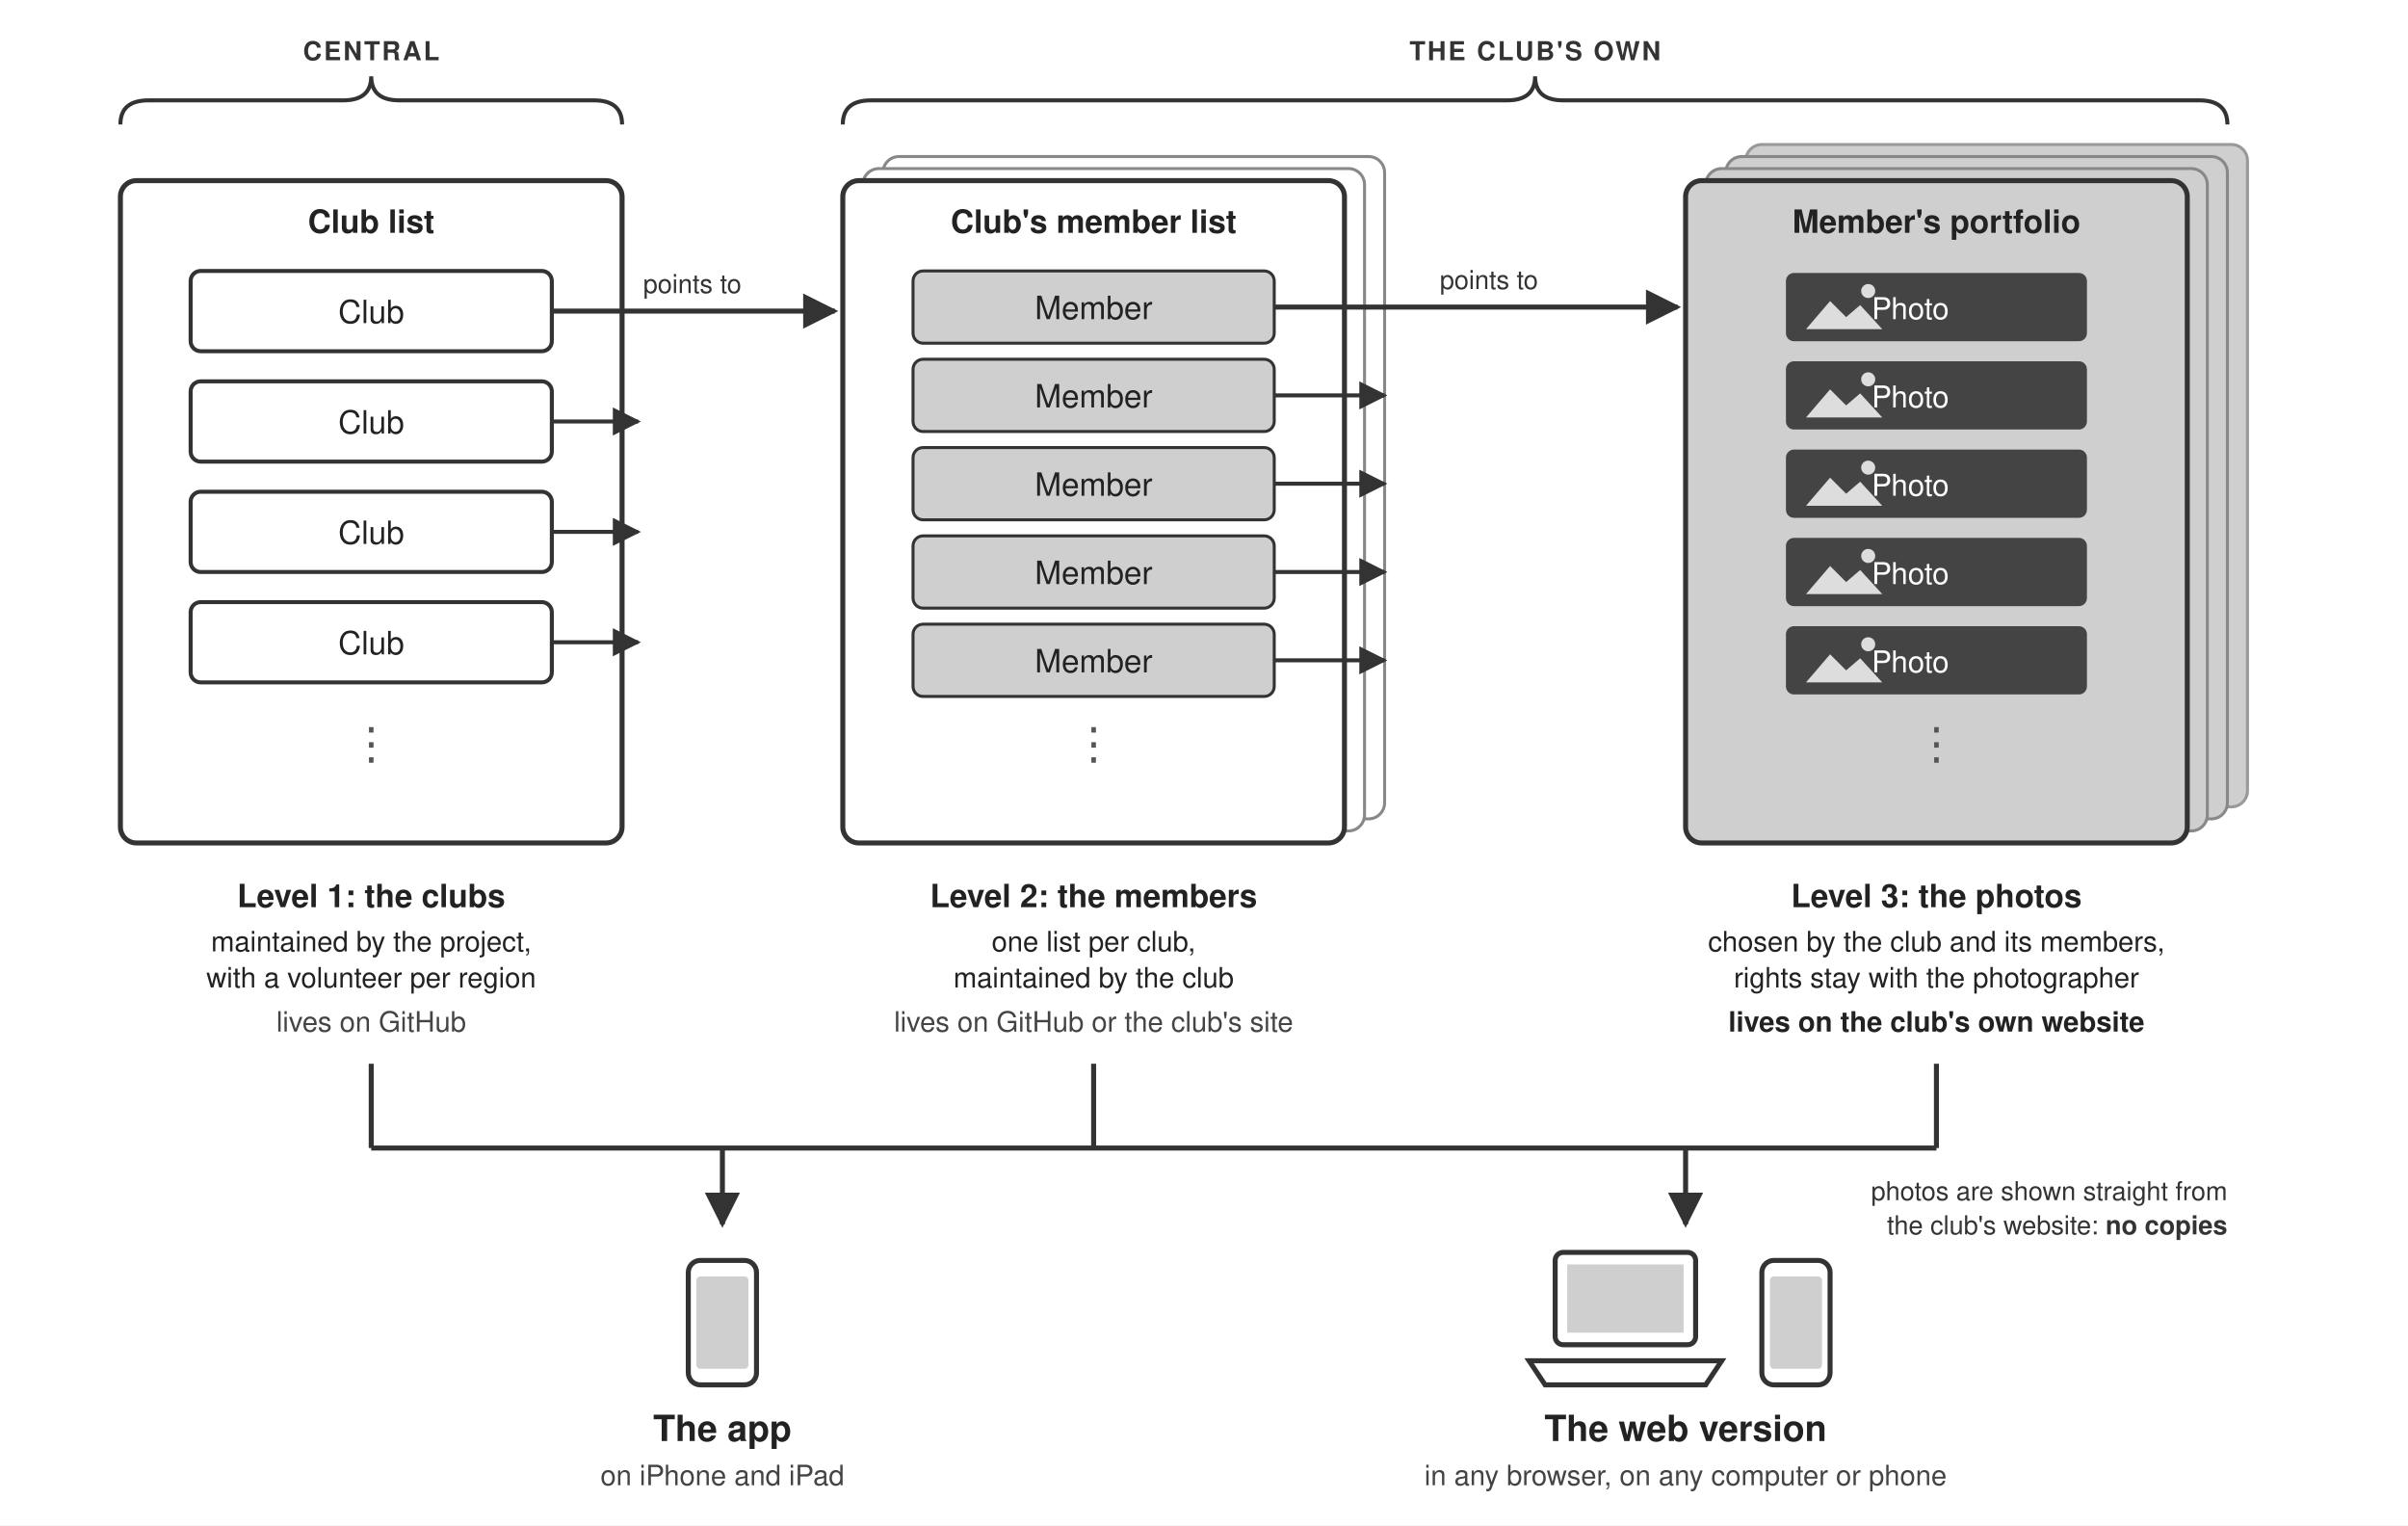
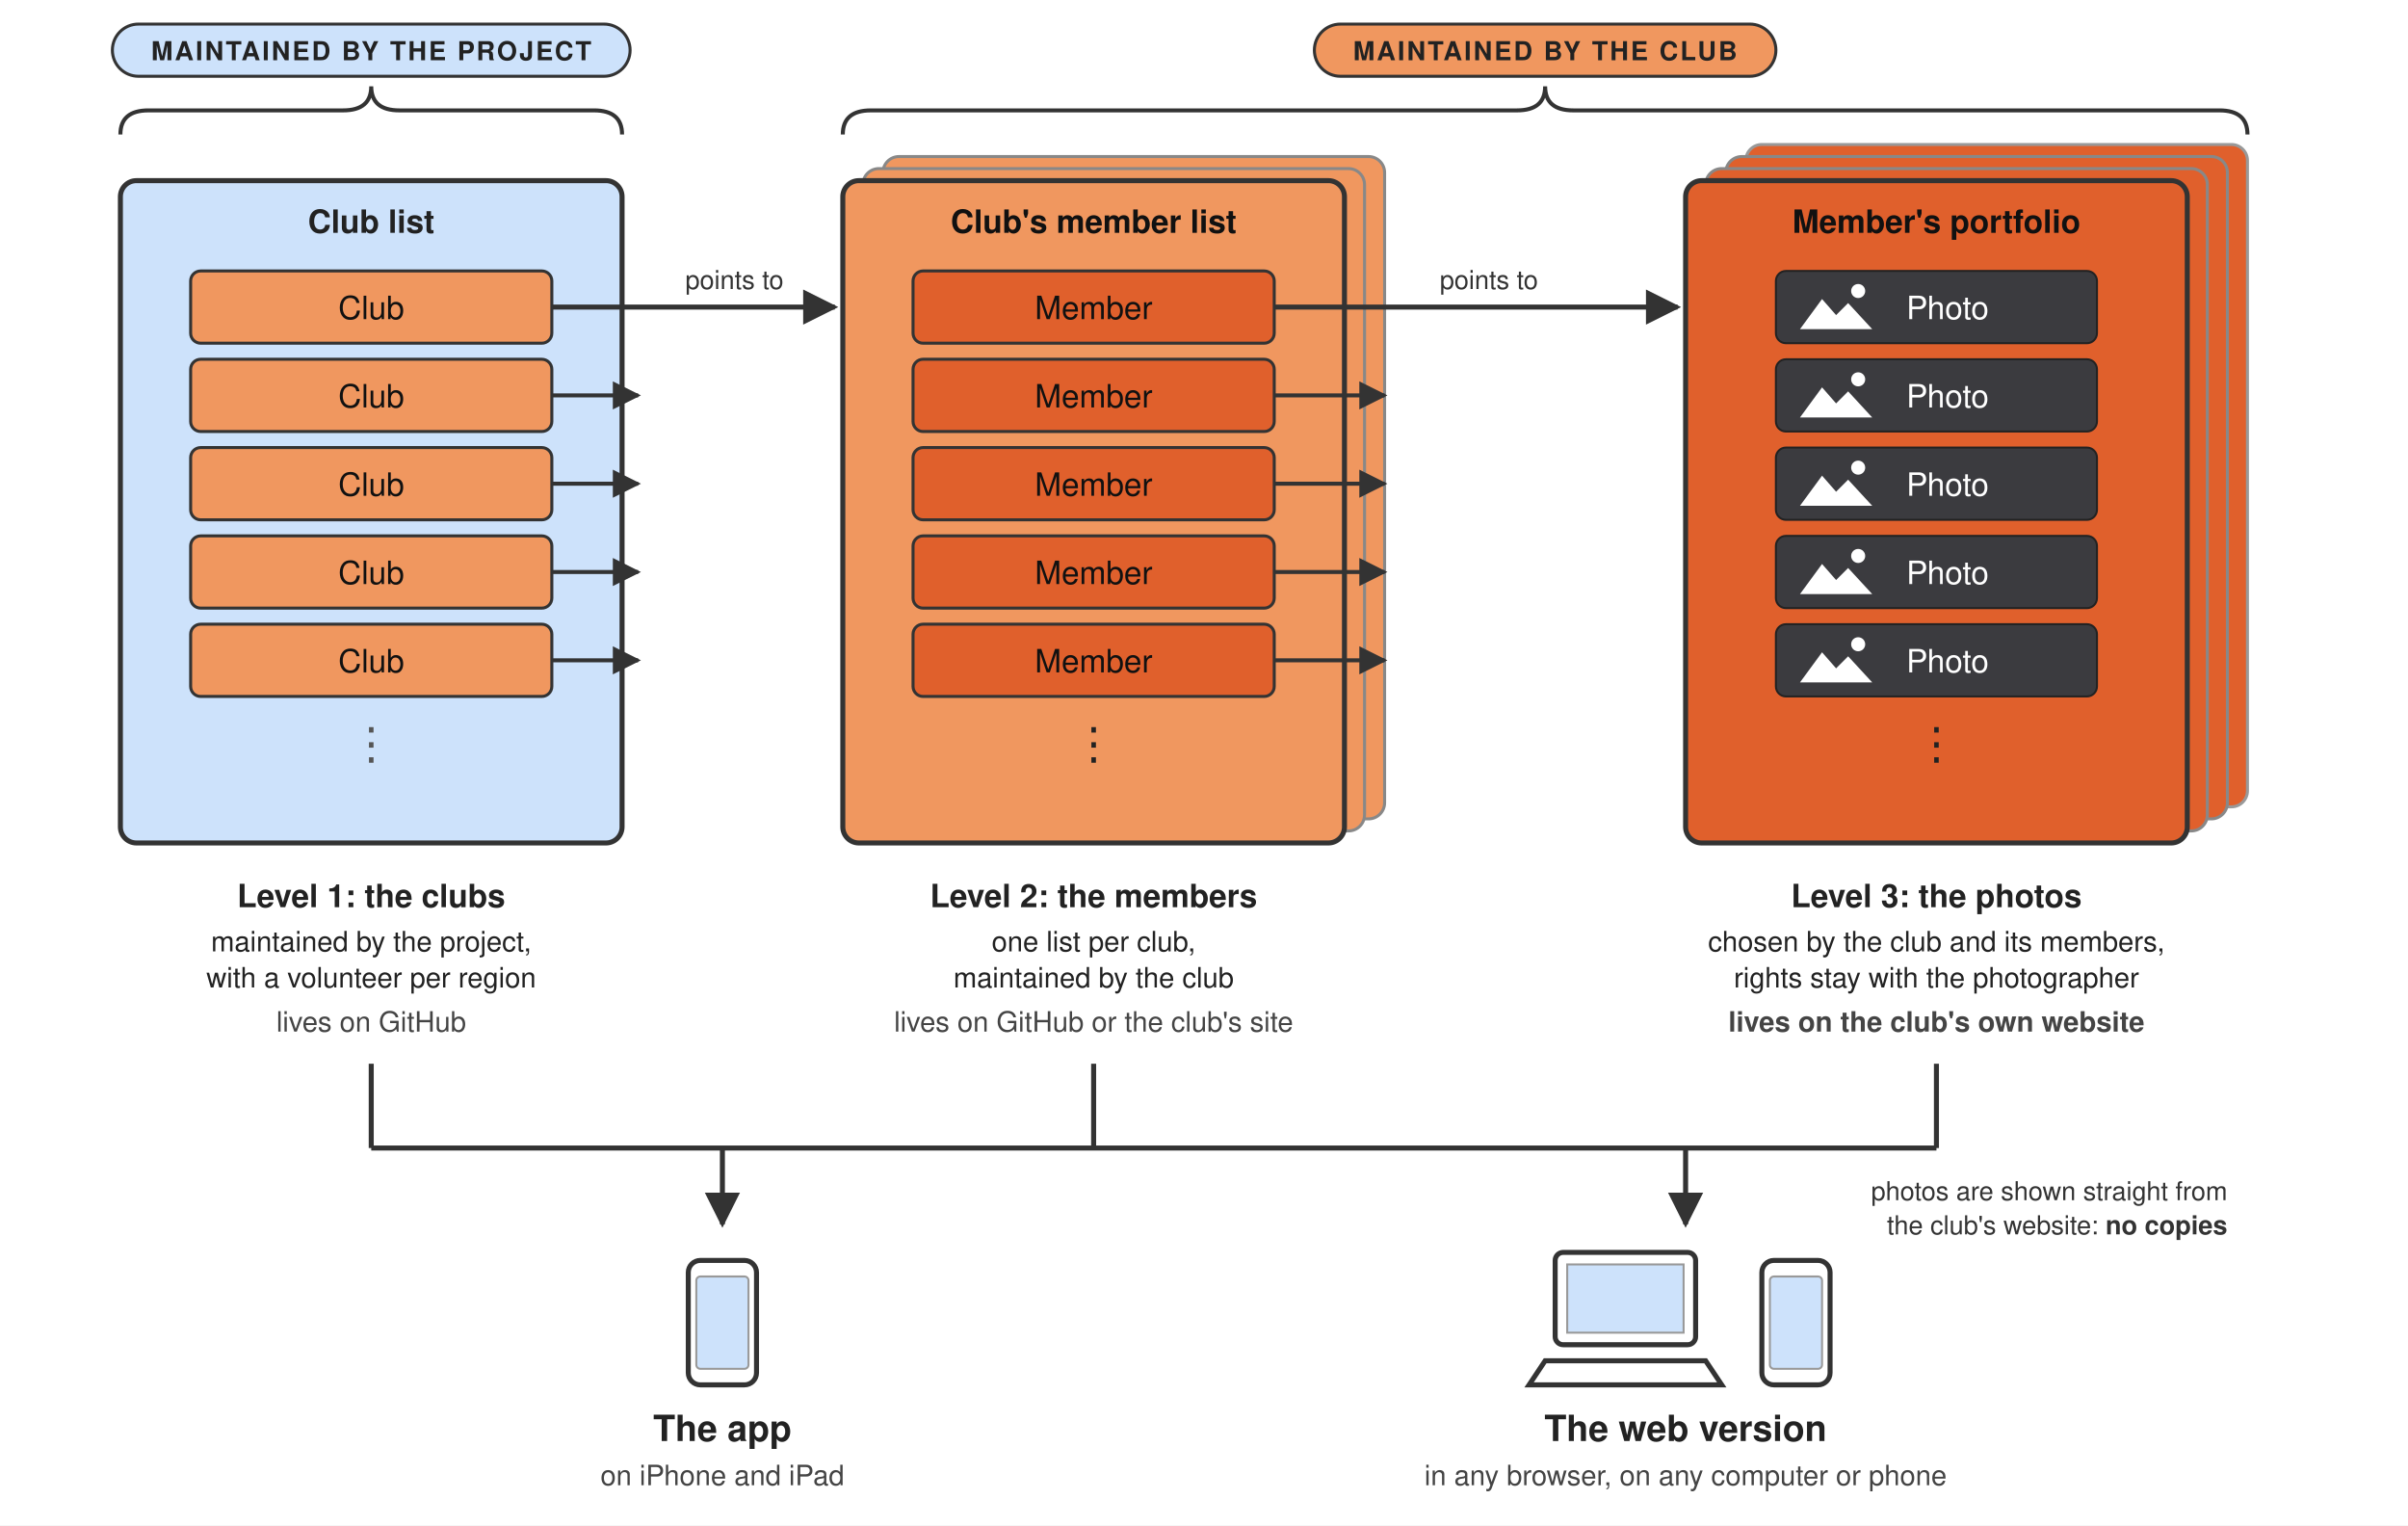
<svg xmlns="http://www.w3.org/2000/svg" viewBox="0 0 1200 760" font-family="Helvetica, Arial, sans-serif">
  <defs>
    <marker id="arr" viewBox="0 0 10 10" refX="9" refY="5" markerWidth="7" markerHeight="7" orient="auto">
      <path d="M0,0 L10,5 L0,10 z" fill="#333" />
    </marker>
-     <symbol id="photo" viewBox="0 0 150 34">
-       <rect x="0" y="0" width="150" height="34" rx="4" fill="#444" />
-       <path d="M10,28 L22,14 L30,22 L37,16 L48,28 z" fill="#ddd" />
-       <circle cx="41" cy="9" r="3.5" fill="#ddd" />
-       <text x="62" y="23" font-size="15" fill="#fff" font-family="Helvetica, Arial, sans-serif">Photo</text>
+     <symbol id="landscape" viewBox="0 0 40 26">
+       <path d="M2,24 L13,9 L20,17 L26,11 L38,24 z" fill="#fff" />
+       <circle cx="31" cy="5" r="3.5" fill="#fff" />
    </symbol>
  </defs>
  <rect width="1200" height="760" fill="#fff" />
  <g stroke="#333" stroke-width="2" fill="none">
-     <path d="M60,62 Q60,50 74,50 L171.0,50 Q185.0,50 185.0,38 Q185.0,50 199.0,50 L296,50 Q310,50 310,62" />
-     <path d="M420,62 Q420,50 434,50 L751.0,50 Q765.0,50 765.0,38 Q765.0,50 779.0,50 L1096,50 Q1110,50 1110,62" />
+     <path d="M60,67 Q60,55 74,55 L171.0,55 Q185.0,55 185.0,43 Q185.0,55 199.0,55 L296,55 Q310,55 310,67" />
+     <path d="M420,67 Q420,55 434,55 L756.0,55 Q770.0,55 770.0,43 Q770.0,55 784.0,55 L1106,55 Q1120,55 1120,67" />
  </g>
-   <text x="185" y="30" font-size="13" font-weight="bold" fill="#333" letter-spacing="1" text-anchor="middle">CENTRAL</text>
-   <text x="765" y="30" font-size="13" font-weight="bold" fill="#333" letter-spacing="1" text-anchor="middle">THE CLUB'S OWN</text>
-   <rect x="60" y="90" width="250" height="330" rx="8" fill="#fff" stroke="#333" stroke-width="2.5" />
+   <rect x="56" y="12" width="258" height="26" rx="13" fill="#CDE2FB" stroke="#333" stroke-width="1.5" />
+   <text x="185" y="30" font-size="13" font-weight="bold" fill="#222" letter-spacing="1" text-anchor="middle">MAINTAINED BY THE PROJECT</text>
+   <rect x="655" y="12" width="230" height="26" rx="13" fill="#F0975F" stroke="#333" stroke-width="1.5" />
+   <text x="770" y="30" font-size="13" font-weight="bold" fill="#222" letter-spacing="1" text-anchor="middle">MAINTAINED BY THE CLUB</text>
+   <rect x="60" y="90" width="250" height="330" rx="8" fill="#CDE2FB" stroke="#333" stroke-width="2.5" />
  <text x="185" y="116" font-size="16" font-weight="bold" fill="#222" text-anchor="middle">Club list</text>
-   <g font-size="16" fill="#222" text-anchor="middle">
-     <rect x="95" y="135" width="180" height="40" rx="5" fill="#fff" stroke="#333" stroke-width="2" />
-     <text x="185" y="161">Club</text>
-     <rect x="95" y="190" width="180" height="40" rx="5" fill="#fff" stroke="#333" stroke-width="2" />
-     <text x="185" y="216">Club</text>
-     <rect x="95" y="245" width="180" height="40" rx="5" fill="#fff" stroke="#333" stroke-width="2" />
-     <text x="185" y="271">Club</text>
-     <rect x="95" y="300" width="180" height="40" rx="5" fill="#fff" stroke="#333" stroke-width="2" />
-     <text x="185" y="326">Club</text>
-     <text x="185" y="378" font-size="22" fill="#555">⋮</text>
-   </g>
-   <rect x="440" y="78" width="250" height="330" rx="8" fill="#fff" stroke="#888" stroke-width="1.5" />
-   <rect x="430" y="84" width="250" height="330" rx="8" fill="#fff" stroke="#888" stroke-width="1.5" />
-   <rect x="420" y="90" width="250" height="330" rx="8" fill="#fff" stroke="#333" stroke-width="2.5" />
-   <text x="545" y="116" font-size="16" font-weight="bold" fill="#222" text-anchor="middle">Club's member list</text>
-   <g font-size="16" fill="#222" text-anchor="middle">
-     <rect x="455" y="135" width="180" height="36" rx="5" fill="#cfcfcf" stroke="#333" stroke-width="1.5" />
-     <text x="545" y="159">Member</text>
-     <rect x="455" y="179" width="180" height="36" rx="5" fill="#cfcfcf" stroke="#333" stroke-width="1.5" />
-     <text x="545" y="203">Member</text>
-     <rect x="455" y="223" width="180" height="36" rx="5" fill="#cfcfcf" stroke="#333" stroke-width="1.5" />
-     <text x="545" y="247">Member</text>
-     <rect x="455" y="267" width="180" height="36" rx="5" fill="#cfcfcf" stroke="#333" stroke-width="1.5" />
-     <text x="545" y="291">Member</text>
-     <rect x="455" y="311" width="180" height="36" rx="5" fill="#cfcfcf" stroke="#333" stroke-width="1.5" />
-     <text x="545" y="335">Member</text>
-     <text x="545" y="378" font-size="22" fill="#555">⋮</text>
-   </g>
-   <rect x="870" y="72" width="250" height="330" rx="8" fill="#cfcfcf" stroke="#999" stroke-width="1.5" />
-   <rect x="860" y="78" width="250" height="330" rx="8" fill="#cfcfcf" stroke="#888" stroke-width="1.5" />
-   <rect x="850" y="84" width="250" height="330" rx="8" fill="#cfcfcf" stroke="#888" stroke-width="1.5" />
-   <rect x="840" y="90" width="250" height="330" rx="8" fill="#cfcfcf" stroke="#333" stroke-width="2.5" />
-   <text x="965" y="116" font-size="16" font-weight="bold" fill="#222" text-anchor="middle">Member's portfolio</text>
-   <g font-size="16" fill="#222" text-anchor="middle">
-     <use href="#photo" x="890" y="136" width="150" height="34" />
-     <use href="#photo" x="890" y="180" width="150" height="34" />
-     <use href="#photo" x="890" y="224" width="150" height="34" />
-     <use href="#photo" x="890" y="268" width="150" height="34" />
-     <use href="#photo" x="890" y="312" width="150" height="34" />
-     <text x="965" y="378" font-size="22" fill="#555">⋮</text>
-   </g>
-   <path d="M275,155 L416,155" stroke="#333" stroke-width="2.5" fill="none" marker-end="url(#arr)" />
-   <text x="345" y="146" font-size="13" fill="#333" text-anchor="middle">points to</text>
-   <path d="M275,210 L318,210" stroke="#333" stroke-width="2" fill="none" marker-end="url(#arr)" />
-   <path d="M275,265 L318,265" stroke="#333" stroke-width="2" fill="none" marker-end="url(#arr)" />
-   <path d="M275,320 L318,320" stroke="#333" stroke-width="2" fill="none" marker-end="url(#arr)" />
+   <rect x="95" y="135" width="180" height="36" rx="5" fill="#F0975F" stroke="#333" stroke-width="1.5" />
+   <text x="185" y="159" font-size="16" fill="#111" text-anchor="middle">Club</text>
+   <rect x="95" y="179" width="180" height="36" rx="5" fill="#F0975F" stroke="#333" stroke-width="1.5" />
+   <text x="185" y="203" font-size="16" fill="#111" text-anchor="middle">Club</text>
+   <rect x="95" y="223" width="180" height="36" rx="5" fill="#F0975F" stroke="#333" stroke-width="1.5" />
+   <text x="185" y="247" font-size="16" fill="#111" text-anchor="middle">Club</text>
+   <rect x="95" y="267" width="180" height="36" rx="5" fill="#F0975F" stroke="#333" stroke-width="1.5" />
+   <text x="185" y="291" font-size="16" fill="#111" text-anchor="middle">Club</text>
+   <rect x="95" y="311" width="180" height="36" rx="5" fill="#F0975F" stroke="#333" stroke-width="1.5" />
+   <text x="185" y="335" font-size="16" fill="#111" text-anchor="middle">Club</text>
+   <text x="185" y="378" font-size="22" fill="#555" text-anchor="middle">⋮</text>
+   <rect x="440" y="78" width="250" height="330" rx="8" fill="#F0975F" stroke="#888" stroke-width="1.5" />
+   <rect x="430" y="84" width="250" height="330" rx="8" fill="#F0975F" stroke="#888" stroke-width="1.5" />
+   <rect x="420" y="90" width="250" height="330" rx="8" fill="#F0975F" stroke="#333" stroke-width="2.5" />
+   <text x="545" y="116" font-size="16" font-weight="bold" fill="#111" text-anchor="middle">Club's member list</text>
+   <rect x="455" y="135" width="180" height="36" rx="5" fill="#E0602C" stroke="#333" stroke-width="1.5" />
+   <text x="545" y="159" font-size="16" fill="#111" text-anchor="middle">Member</text>
+   <rect x="455" y="179" width="180" height="36" rx="5" fill="#E0602C" stroke="#333" stroke-width="1.5" />
+   <text x="545" y="203" font-size="16" fill="#111" text-anchor="middle">Member</text>
+   <rect x="455" y="223" width="180" height="36" rx="5" fill="#E0602C" stroke="#333" stroke-width="1.5" />
+   <text x="545" y="247" font-size="16" fill="#111" text-anchor="middle">Member</text>
+   <rect x="455" y="267" width="180" height="36" rx="5" fill="#E0602C" stroke="#333" stroke-width="1.5" />
+   <text x="545" y="291" font-size="16" fill="#111" text-anchor="middle">Member</text>
+   <rect x="455" y="311" width="180" height="36" rx="5" fill="#E0602C" stroke="#333" stroke-width="1.5" />
+   <text x="545" y="335" font-size="16" fill="#111" text-anchor="middle">Member</text>
+   <text x="545" y="378" font-size="22" fill="#222" text-anchor="middle">⋮</text>
+   <rect x="870" y="72" width="250" height="330" rx="8" fill="#E0602C" stroke="#999" stroke-width="1.5" />
+   <rect x="860" y="78" width="250" height="330" rx="8" fill="#E0602C" stroke="#888" stroke-width="1.5" />
+   <rect x="850" y="84" width="250" height="330" rx="8" fill="#E0602C" stroke="#888" stroke-width="1.5" />
+   <rect x="840" y="90" width="250" height="330" rx="8" fill="#E0602C" stroke="#333" stroke-width="2.5" />
+   <text x="965" y="116" font-size="16" font-weight="bold" fill="#111" text-anchor="middle">Member's portfolio</text>
+   <rect x="885" y="135" width="160" height="36" rx="5" fill="#3B3B3F" stroke="#222" stroke-width="1" />
+   <use href="#landscape" x="895" y="140" width="40" height="26" />
+   <text x="950" y="159" font-size="16" fill="#fff">Photo</text>
+   <rect x="885" y="179" width="160" height="36" rx="5" fill="#3B3B3F" stroke="#222" stroke-width="1" />
+   <use href="#landscape" x="895" y="184" width="40" height="26" />
+   <text x="950" y="203" font-size="16" fill="#fff">Photo</text>
+   <rect x="885" y="223" width="160" height="36" rx="5" fill="#3B3B3F" stroke="#222" stroke-width="1" />
+   <use href="#landscape" x="895" y="228" width="40" height="26" />
+   <text x="950" y="247" font-size="16" fill="#fff">Photo</text>
+   <rect x="885" y="267" width="160" height="36" rx="5" fill="#3B3B3F" stroke="#222" stroke-width="1" />
+   <use href="#landscape" x="895" y="272" width="40" height="26" />
+   <text x="950" y="291" font-size="16" fill="#fff">Photo</text>
+   <rect x="885" y="311" width="160" height="36" rx="5" fill="#3B3B3F" stroke="#222" stroke-width="1" />
+   <use href="#landscape" x="895" y="316" width="40" height="26" />
+   <text x="950" y="335" font-size="16" fill="#fff">Photo</text>
+   <text x="965" y="378" font-size="22" fill="#222" text-anchor="middle">⋮</text>
+   <path d="M275,153 L416,153" stroke="#333" stroke-width="2.5" fill="none" marker-end="url(#arr)" />
+   <text x="366" y="144" font-size="13" fill="#333" text-anchor="middle">points to</text>
+   <path d="M275,197 L318,197" stroke="#333" stroke-width="2" fill="none" marker-end="url(#arr)" />
+   <path d="M275,241 L318,241" stroke="#333" stroke-width="2" fill="none" marker-end="url(#arr)" />
+   <path d="M275,285 L318,285" stroke="#333" stroke-width="2" fill="none" marker-end="url(#arr)" />
+   <path d="M275,329 L318,329" stroke="#333" stroke-width="2" fill="none" marker-end="url(#arr)" />
  <path d="M635,153 L836,153" stroke="#333" stroke-width="2.5" fill="none" marker-end="url(#arr)" />
  <text x="742" y="144" font-size="13" fill="#333" text-anchor="middle">points to</text>
  <path d="M635,197 L690,197" stroke="#333" stroke-width="2" fill="none" marker-end="url(#arr)" />
  <path d="M635,241 L690,241" stroke="#333" stroke-width="2" fill="none" marker-end="url(#arr)" />
  <path d="M635,285 L690,285" stroke="#333" stroke-width="2" fill="none" marker-end="url(#arr)" />
  <path d="M635,329 L690,329" stroke="#333" stroke-width="2" fill="none" marker-end="url(#arr)" />
-   <g font-size="14" fill="#222" text-anchor="middle">
-     <text x="185" y="452" font-size="16" font-weight="bold">Level 1: the clubs</text>
-     <text x="185" y="474">maintained by the project,</text>
-     <text x="185" y="492">with a volunteer per region</text>
-     <text x="185" y="514" fill="#444">lives on GitHub</text>
-     <text x="545" y="452" font-size="16" font-weight="bold">Level 2: the members</text>
-     <text x="545" y="474">one list per club,</text>
-     <text x="545" y="492">maintained by the club</text>
-     <text x="545" y="514" fill="#444">lives on GitHub or the club's site</text>
-     <text x="965" y="452" font-size="16" font-weight="bold">Level 3: the photos</text>
-     <text x="965" y="474">chosen by the club and its members,</text>
-     <text x="965" y="492">rights stay with the photographer</text>
-     <text x="965" y="514" font-weight="bold">lives on the club's own website</text>
-   </g>
+   <text x="185" y="452" font-size="16" font-weight="bold" fill="#222" text-anchor="middle">Level 1: the clubs</text>
+   <text x="185" y="474" font-size="14" fill="#222" text-anchor="middle">maintained by the project,</text>
+   <text x="185" y="492" font-size="14" fill="#222" text-anchor="middle">with a volunteer per region</text>
+   <text x="185" y="514" font-size="14" fill="#444" text-anchor="middle">lives on GitHub</text>
+   <text x="545" y="452" font-size="16" font-weight="bold" fill="#222" text-anchor="middle">Level 2: the members</text>
+   <text x="545" y="474" font-size="14" fill="#222" text-anchor="middle">one list per club,</text>
+   <text x="545" y="492" font-size="14" fill="#222" text-anchor="middle">maintained by the club</text>
+   <text x="545" y="514" font-size="14" fill="#444" text-anchor="middle">lives on GitHub or the club's site</text>
+   <text x="965" y="452" font-size="16" font-weight="bold" fill="#222" text-anchor="middle">Level 3: the photos</text>
+   <text x="965" y="474" font-size="14" fill="#222" text-anchor="middle">chosen by the club and its members,</text>
+   <text x="965" y="492" font-size="14" fill="#222" text-anchor="middle">rights stay with the photographer</text>
+   <text x="965" y="514" font-size="14" fill="#444" text-anchor="middle" font-weight="bold">lives on the club's own website</text>
  <g stroke="#333" stroke-width="2.5" fill="none">
    <path d="M185,530 L185,572" />
    <path d="M545,530 L545,572" />
    <path d="M965,530 L965,572" />
    <path d="M185,572 L965,572" />
    <path d="M360,572 L360,610" marker-end="url(#arr)" />
    <path d="M840,572 L840,610" marker-end="url(#arr)" />
  </g>
  <text x="1110" y="598" font-size="13" fill="#333" text-anchor="end">photos are shown straight from</text>
  <text x="1110" y="615" font-size="13" fill="#333" text-anchor="end">the club's website: <tspan font-weight="bold">no copies</tspan>
  </text>
  <rect x="343" y="628" width="34" height="62" rx="6" fill="#fff" stroke="#333" stroke-width="2.5" />
-   <rect x="347" y="636" width="26" height="46" rx="2" fill="#cfcfcf" />
+   <rect x="347" y="636" width="26" height="46" rx="2" fill="#CDE2FB" stroke="#999" stroke-width="1" />
  <text x="360" y="718" font-size="18" font-weight="bold" fill="#222" text-anchor="middle">The app</text>
  <text x="360" y="740" font-size="14" fill="#444" text-anchor="middle">on iPhone and iPad</text>
  <rect x="775" y="624" width="70" height="46" rx="4" fill="#fff" stroke="#333" stroke-width="2.5" />
-   <rect x="781" y="630" width="58" height="34" fill="#cfcfcf" />
-   <path d="M762,678 L858,678 L850,690 L770,690 z" fill="#fff" stroke="#333" stroke-width="2.5" />
+   <rect x="781" y="630" width="58" height="34" fill="#CDE2FB" stroke="#999" stroke-width="1" />
+   <path d="M770,678 L850,678 L858,690 L762,690 z" fill="#fff" stroke="#333" stroke-width="2.5" />
  <rect x="878" y="628" width="34" height="62" rx="6" fill="#fff" stroke="#333" stroke-width="2.5" />
-   <rect x="882" y="636" width="26" height="46" rx="2" fill="#cfcfcf" />
+   <rect x="882" y="636" width="26" height="46" rx="2" fill="#CDE2FB" stroke="#999" stroke-width="1" />
  <text x="840" y="718" font-size="18" font-weight="bold" fill="#222" text-anchor="middle">The web version</text>
  <text x="840" y="740" font-size="14" fill="#444" text-anchor="middle">in any browser, on any computer or phone</text>
</svg>
